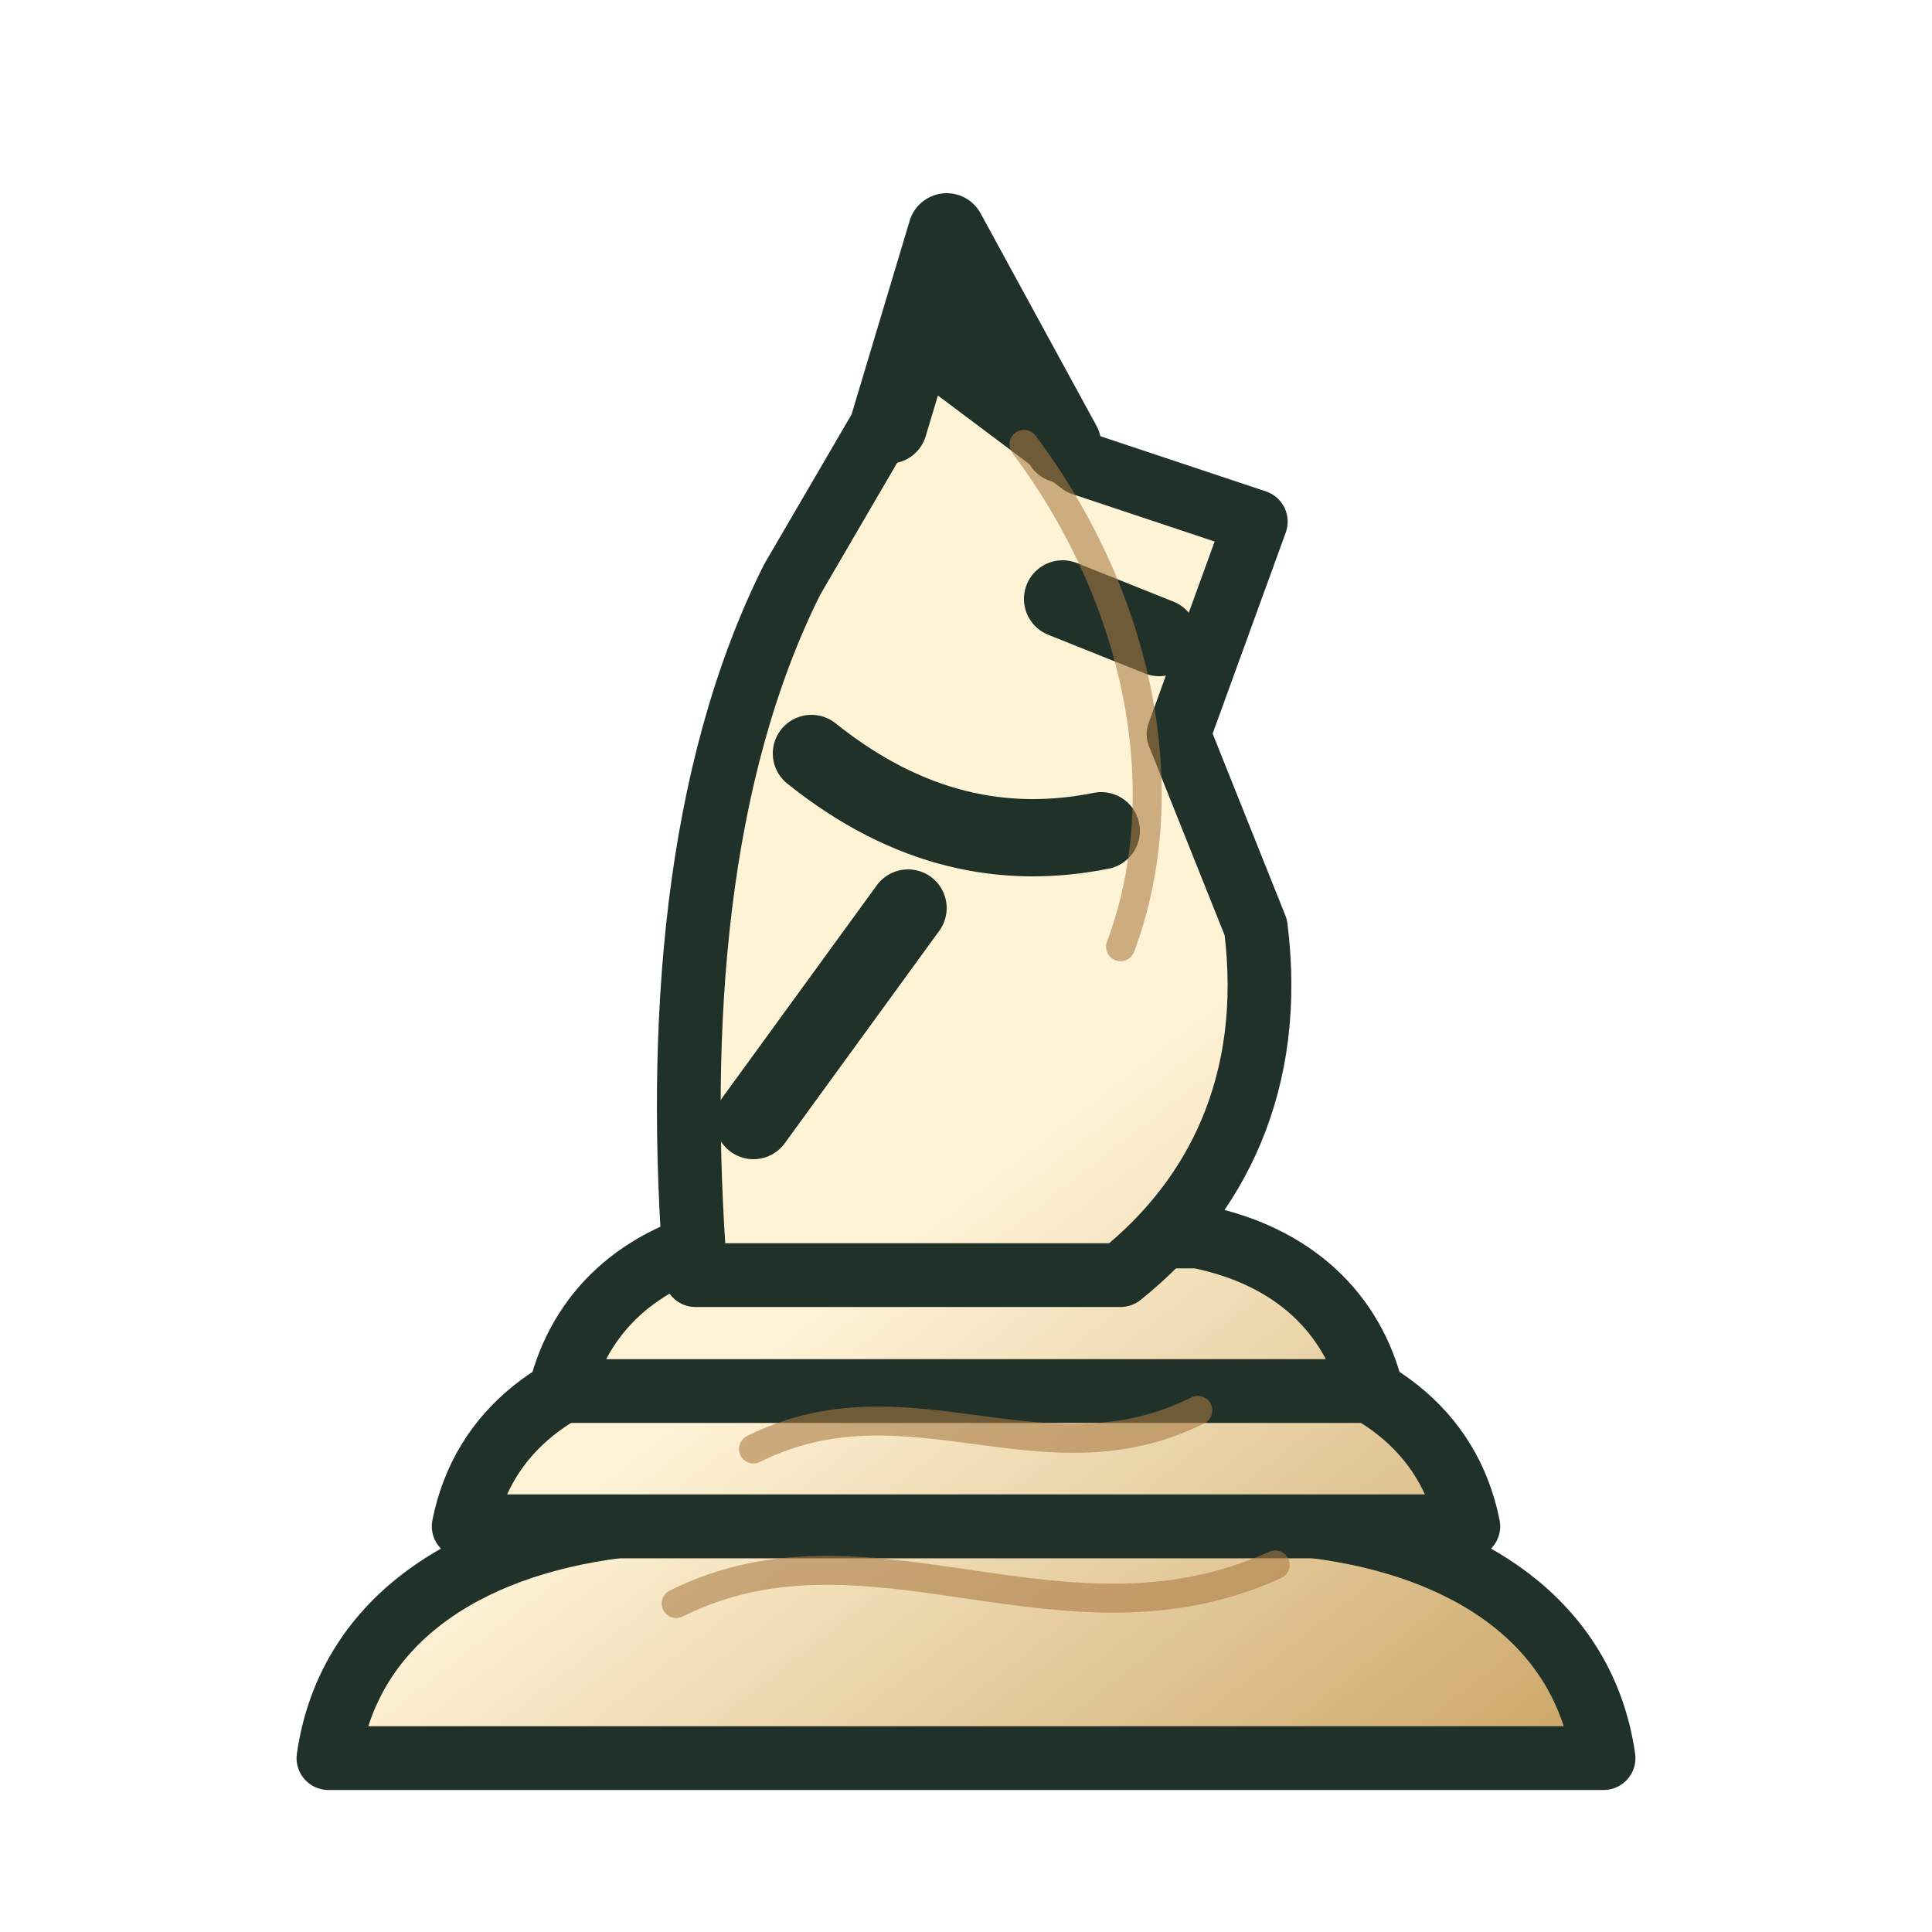
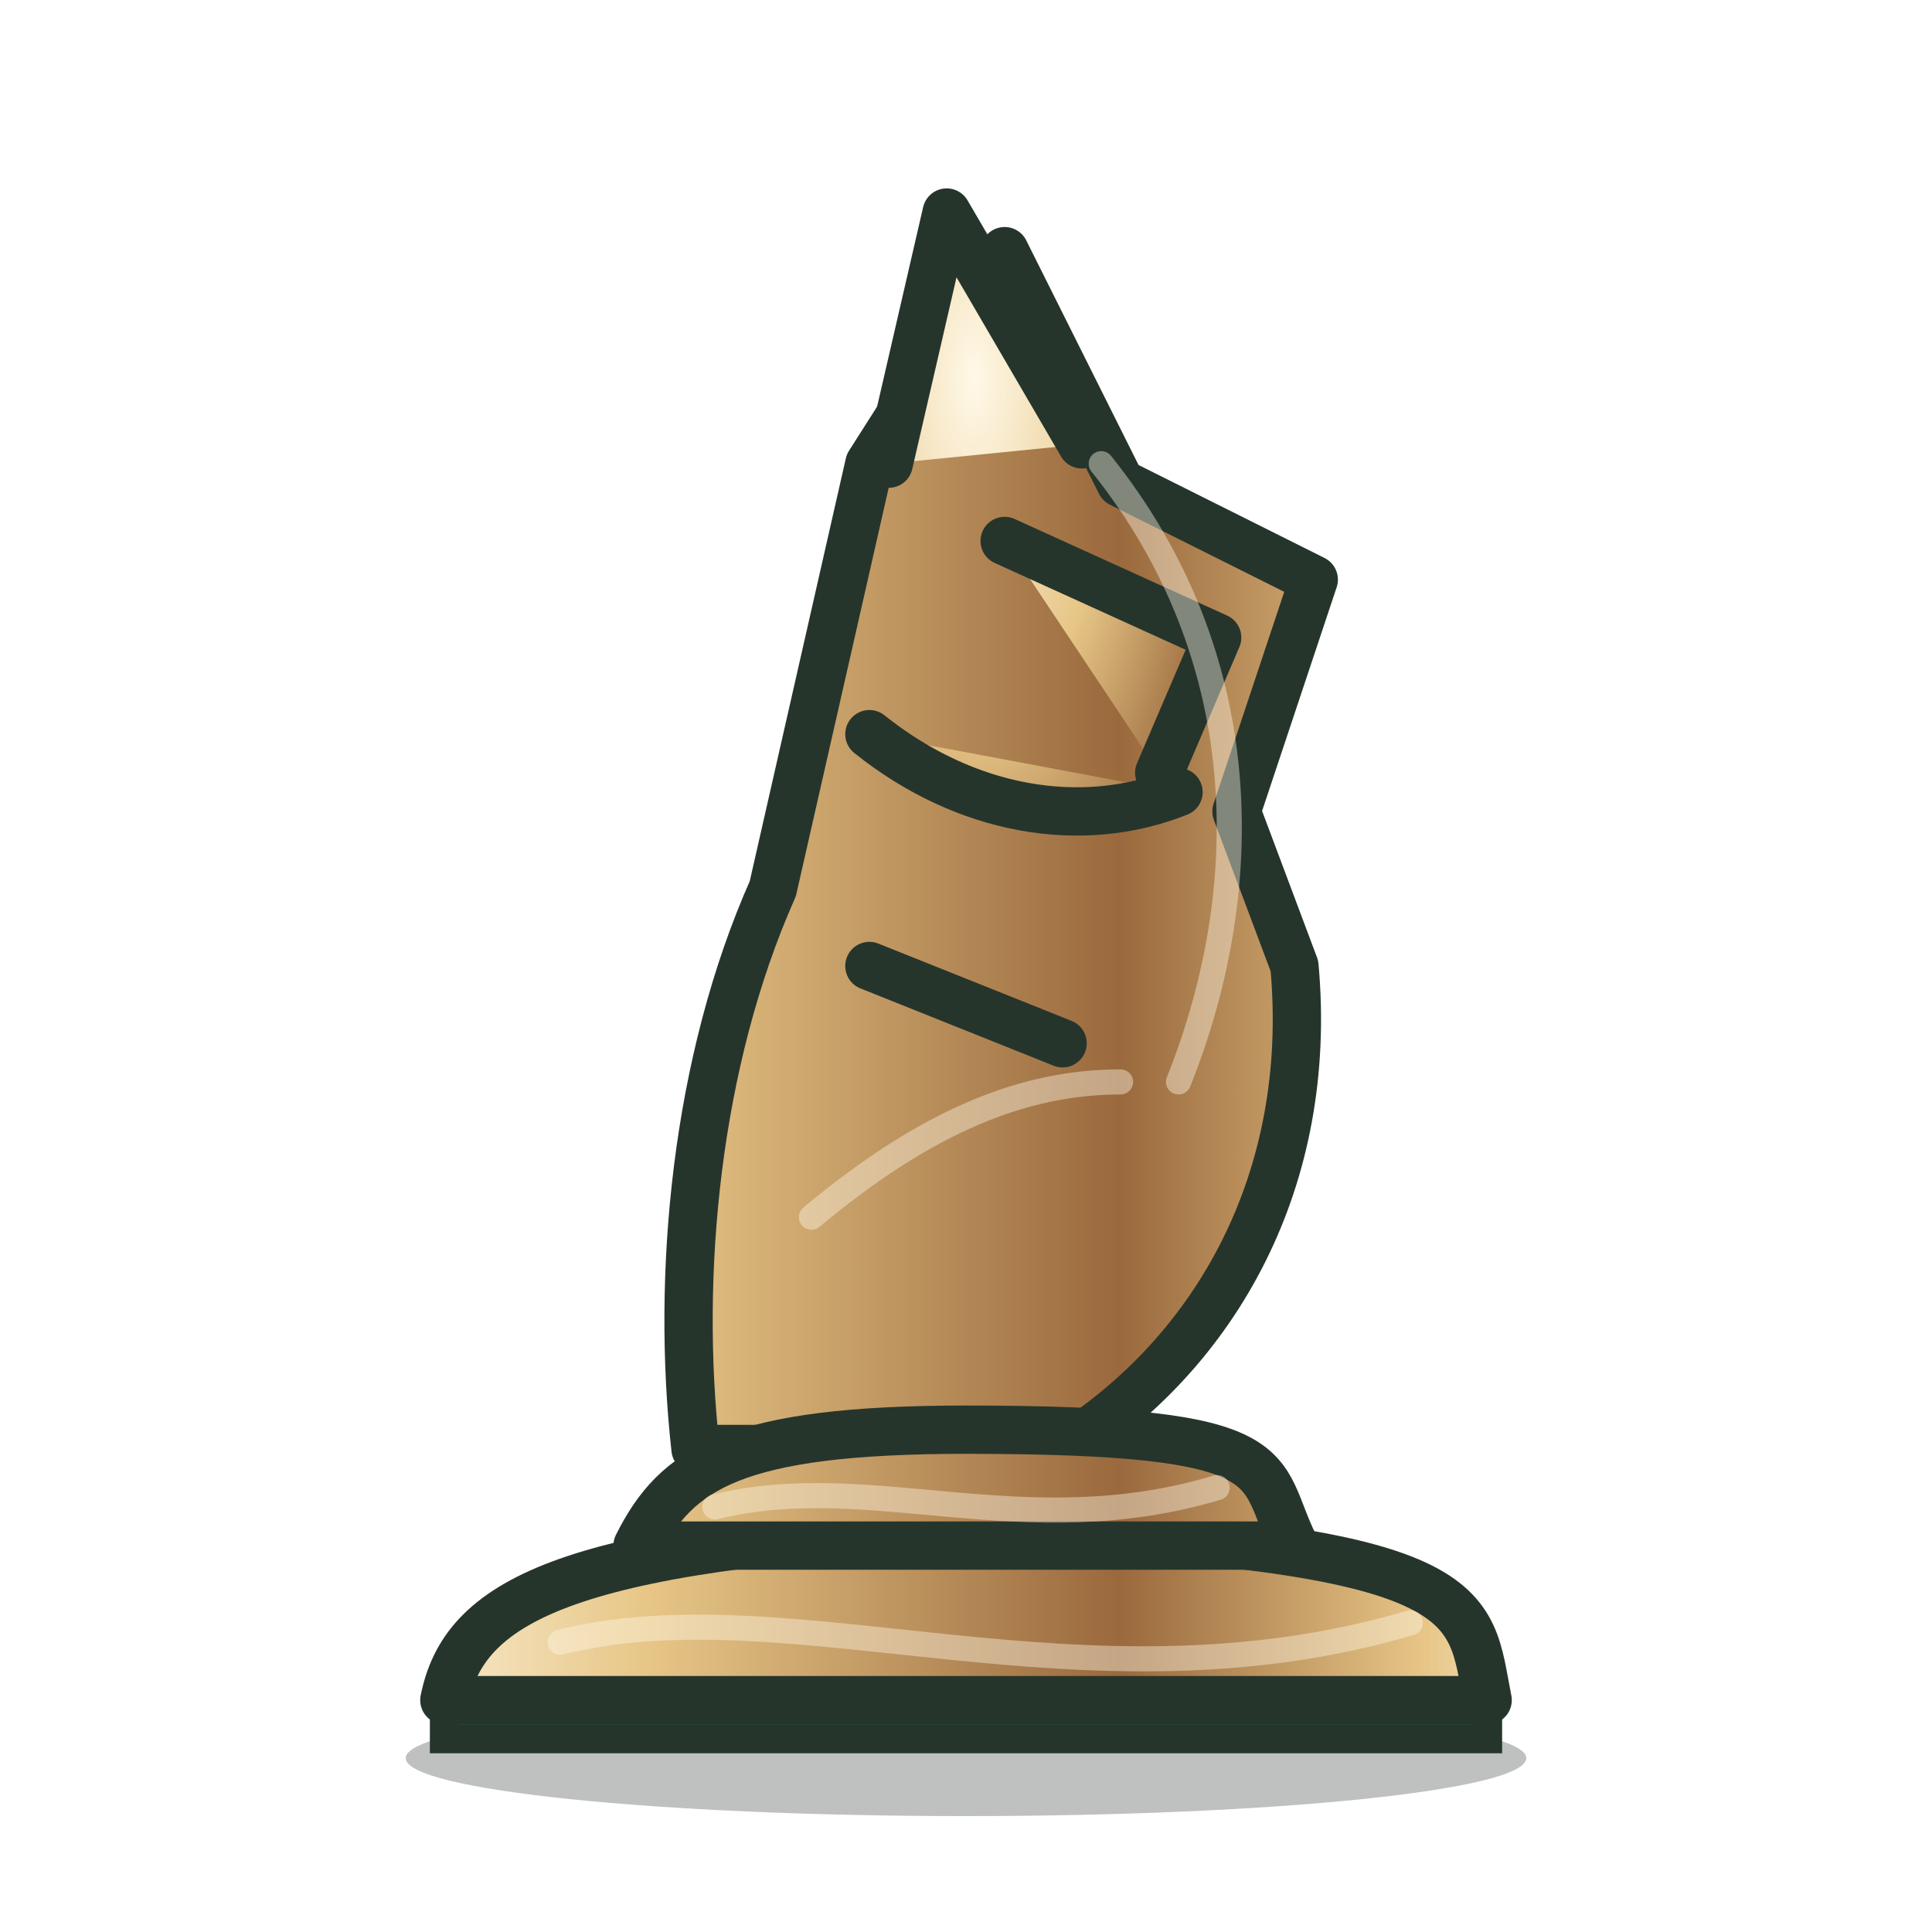
- <svg xmlns="http://www.w3.org/2000/svg" viewBox="0 0 100 100" role="img" aria-label="pieza clara de ajedrez">
+ <svg xmlns="http://www.w3.org/2000/svg" viewBox="0 0 100 100" role="img" aria-label="blanca n">
  <defs>
-     <linearGradient id="wn-wood" x1="18" y1="15" x2="78" y2="92" gradientUnits="userSpaceOnUse">
-       <stop stop-color="#FFF3D6" />
-       <stop offset=".58" stop-color="#FFF3D6" />
-       <stop offset="1" stop-color="#CDA86A" />
+     <linearGradient id="wn-wood" x1="17" y1="0" x2="83" y2="0" gradientUnits="userSpaceOnUse">
+       <stop stop-color="#FFF9E8" />
+       <stop offset=".25" stop-color="#E7C687" />
+       <stop offset=".62" stop-color="#9A693D" />
+       <stop offset=".86" stop-color="#E7C687" />
+       <stop offset="1" stop-color="#FFF9E8" />
    </linearGradient>
-     <style>.body{fill:url(#wn-wood);stroke:#203129;stroke-width:3.3;stroke-linejoin:round;stroke-linecap:round}.edge{stroke:#203129;stroke-width:4;stroke-linecap:round;stroke-linejoin:round}.grain{stroke:#A97842;stroke-width:1.5;opacity:.58;stroke-linecap:round}</style>
+     <radialGradient id="wn-head" cx="30%" cy="20%" r="75%">
+       <stop stop-color="#FFF9E8" />
+       <stop offset=".55" stop-color="#E7C687" />
+       <stop offset="1" stop-color="#9A693D" />
+     </radialGradient>
+     <style>.wood{fill:url(#wn-wood)}.head{fill:url(#wn-head)}.edge{stroke:#26352C;stroke-width:2.5;stroke-linejoin:round;stroke-linecap:round}.grain{fill:none;stroke:#FFF9E8;stroke-width:1.3;stroke-linecap:round;opacity:.42}.felt{fill:#2E6B52;stroke:#26352C;stroke-width:1.5}.cross{stroke:#26352C;stroke-width:4}.cut{stroke:#26352C;stroke-width:3}</style>
  </defs>
-   <g class="body">
-     <path d="M17 91c1-7 7-11 15-12h36c8 1 14 5 15 12H17Z" />
-     <path d="M24 79c1-5 5-8 11-9h30c6 1 10 4 11 9H24Z" />
-     <path d="M29 72c1-4 4-7 9-8h24c5 1 8 4 9 8H29Z" />
-     <path d="M36 66c-1-13 0-26 5-36l7-12 8 6 9 3-4 11 4 10c1 8-2 14-7 18H36Z" />
-     <path d="m46 22 3-10 6 11M55 31l5 2M42 39c5 4 10 5 15 4M47 47l-8 11" fill="none" class="edge" />
-     <path d="M53 23c6 8 8 18 5 26" fill="none" class="grain" />
-     <path d="M35 83c10-5 20 3 31-2M39 75c8-4 15 2 23-2" fill="none" class="grain" />
-   </g>
+   <path class="wood edge" d="M36 75c-1-9 0-20 4-29l5-22 7-11 6 12 10 5-4 12 3 8c1 11-4 20-12 25H36z" />
+   <path class="head edge" d="m46 24 3-13 7 12m-4 5 11 5-3 7m-15-2c5 4 11 5 16 3m-16 9 10 4" />
+   <path d="M57 24c8 10 8 22 4 32M42 63c6-5 11-7 16-7" class="grain" />
+   <ellipse cx="50" cy="91" rx="29" ry="3" fill="#142018" opacity=".28" />
+   <path class="felt" d="M23 87c2-5 7-7 54 0v3H23z" />
+   <path class="wood edge" d="M23 88c1-5 6-8 27 -9h0c27 1 26 4 27 9H23z" />
+   <path class="wood edge" d="M33 80c2-4 5-6 17 -6h0c17 0 15 2 17 6H33z" />
+   <path d="M29 85c12-3 27 4 44 -1M37 78c8-2 16 2 26 -1" class="grain" />
</svg>
